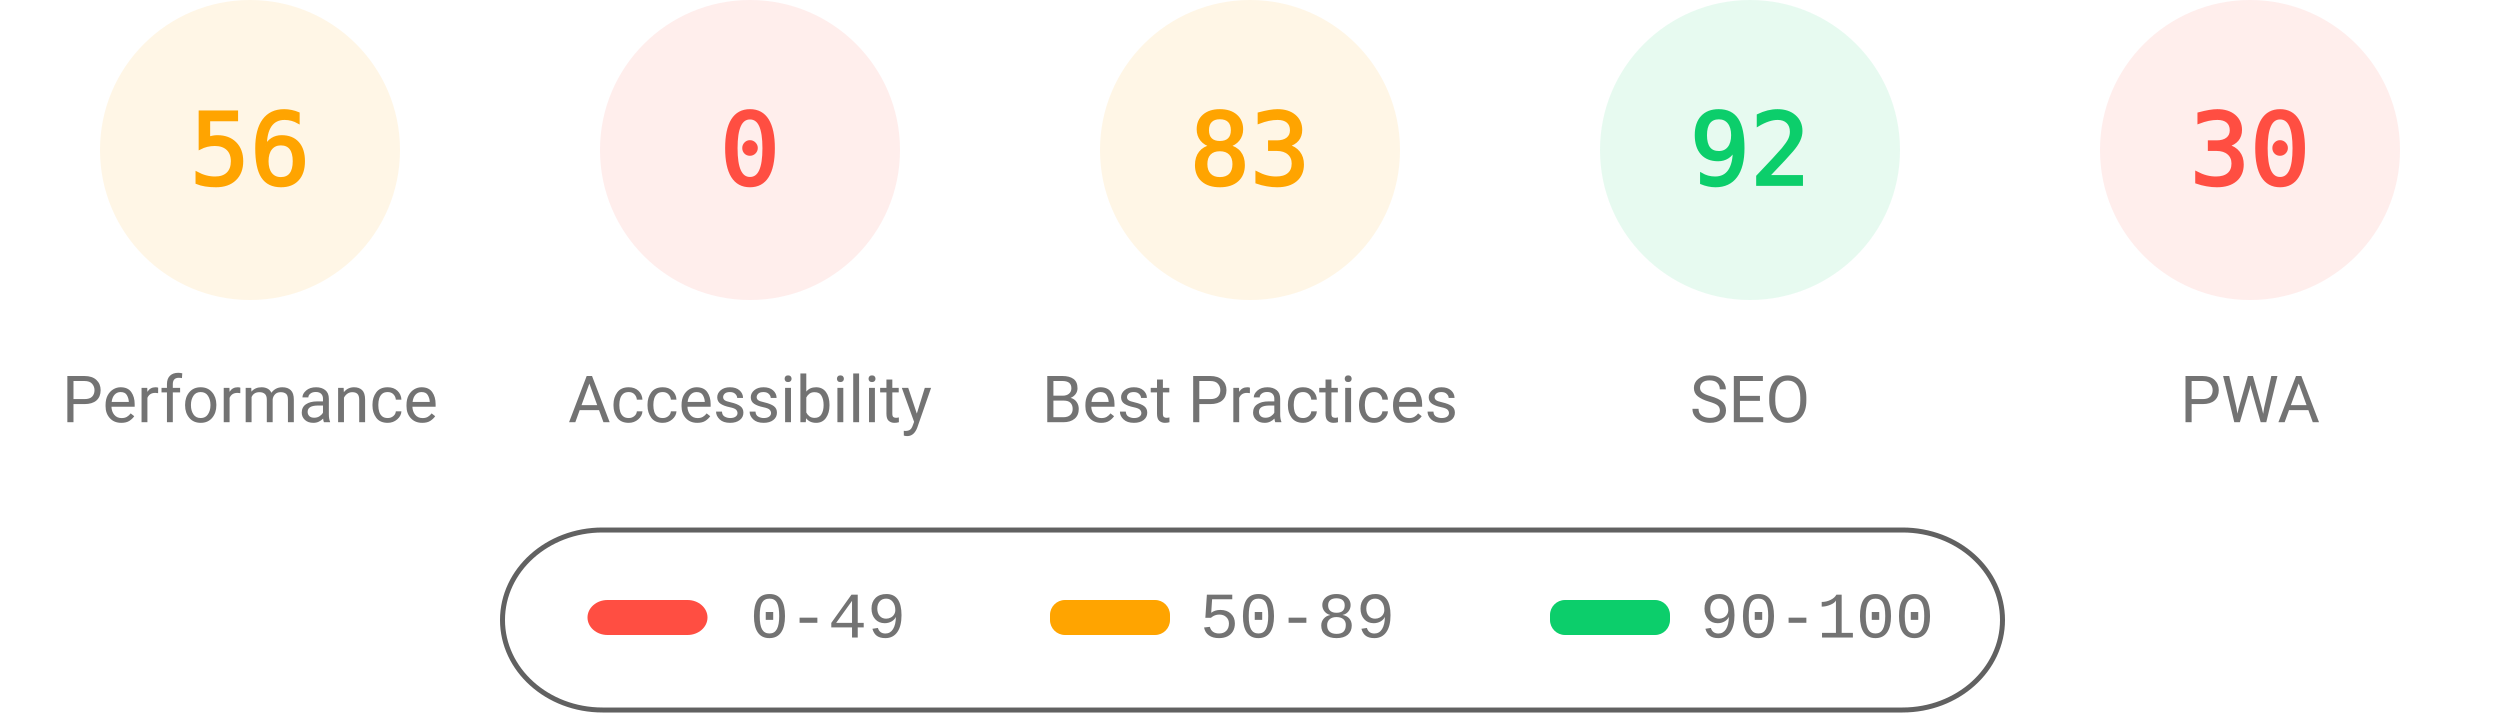
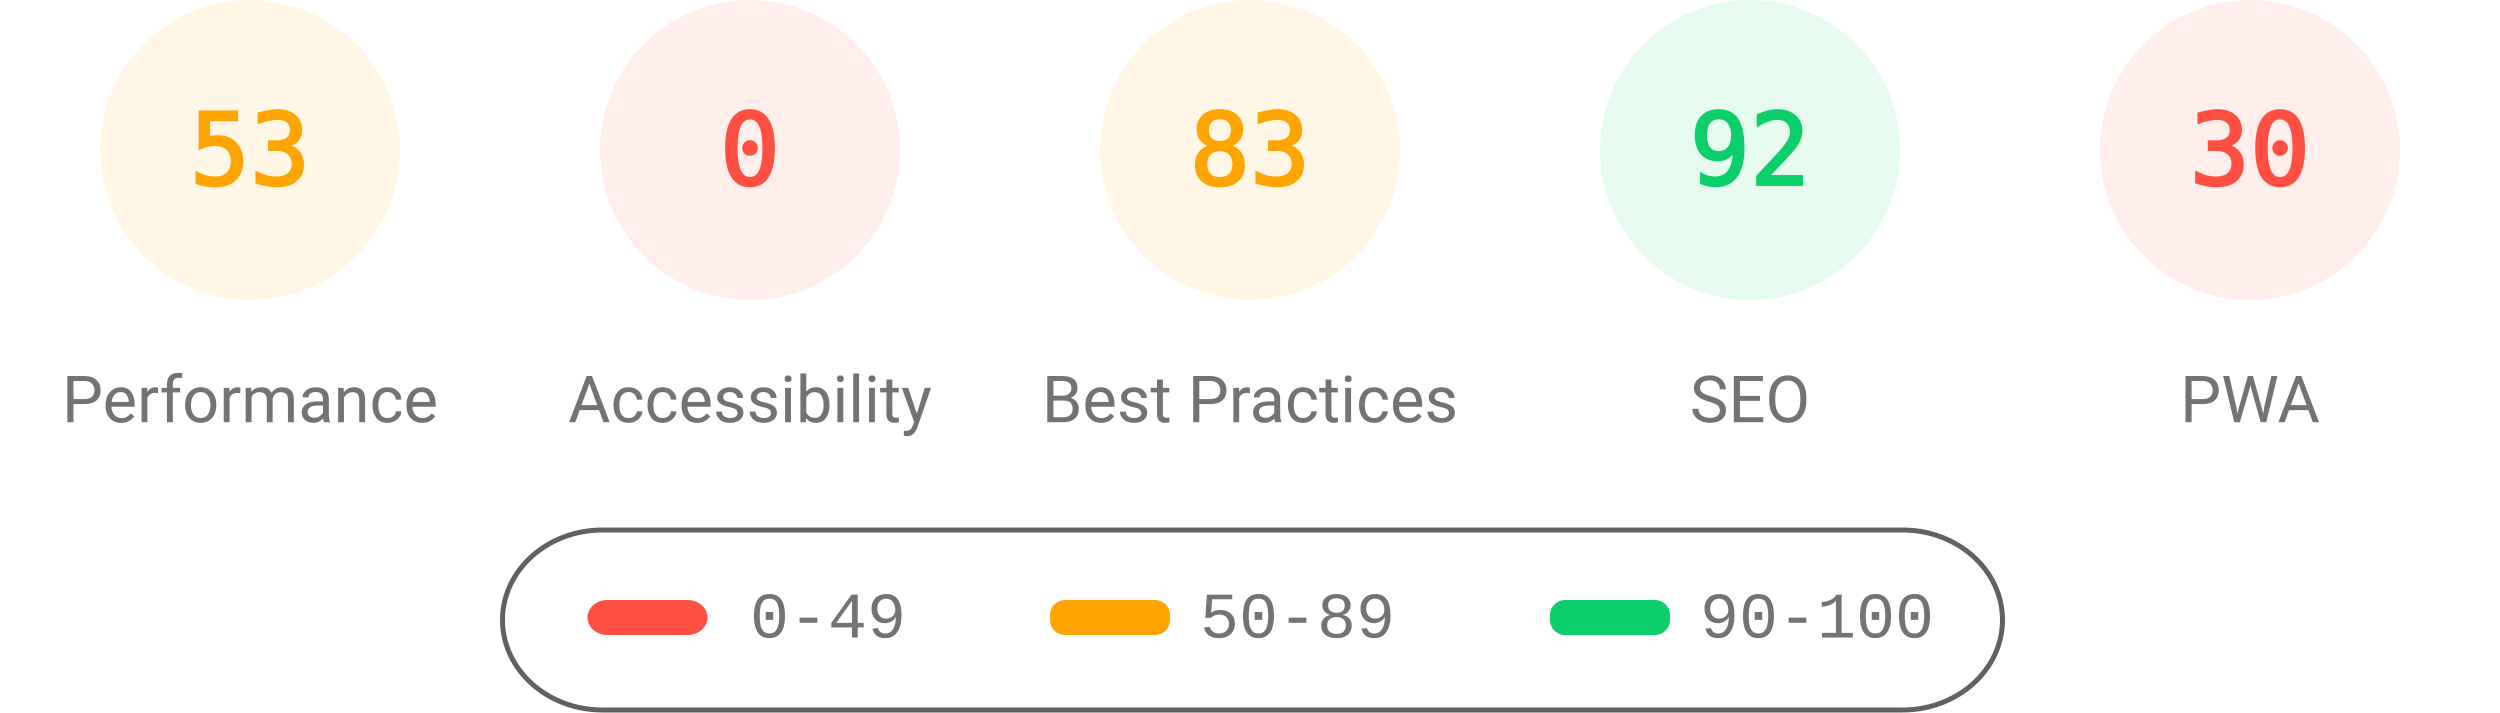
<svg xmlns="http://www.w3.org/2000/svg" fill="none" width="1000" height="285">
  <style>.gauge-base{opacity:.1}.gauge-arc{fill:none;animation-delay:250ms;stroke-linecap:round;transform:rotate(-90deg);transform-origin:100px 60px;animation:load-gauge 1s ease forwards}.guage-text{font-size:40px;font-family:monospace;text-align:center}.guage-red{color:#ff4e42;fill:#ff4e42;stroke:#ff4e42}.guage-orange{color:#ffa400;fill:#ffa400;stroke:#ffa400}.guage-green{color:#0cce6b;fill:#0cce6b;stroke:#0cce6b}.guage-undefined{color:#5c5c5c;fill:#5c5c5c;stroke:#5c5c5c}.guage-title{color:#737373;fill:#737373;stroke:none;font-size:26px;line-height:26px;font-family:Roboto,Halvetica,Arial,sans-serif}@keyframes load-gauge{from{stroke-dasharray:0 352.858}}</style>
  <svg class="guage-div guage-perf guage-orange" viewBox="0 0 200 200" width="200" height="200">
    <circle class="gauge-base" r="56" cx="100" cy="60" stroke-width="8" />
-     <circle class="gauge-arc guage-arc-1" r="56" cx="100" cy="60" stroke-width="8" style="stroke-dasharray:197.04,351.858" />
-     <text class="guage-text" x="100" y="60" alignment-baseline="central" dominant-baseline="central" text-anchor="middle">56</text>
+     <circle class="gauge-arc guage-arc-1" r="56" cx="100" cy="60" stroke-width="8" style="stroke-dasharray:186.485,351.858" />
+     <text class="guage-text" x="100" y="60" alignment-baseline="central" dominant-baseline="central" text-anchor="middle">53</text>
    <text class="guage-title" x="100" y="160" alignment-baseline="central" dominant-baseline="central" text-anchor="middle">Performance</text>
  </svg>
  <svg class="guage-div guage-acc guage-red" viewBox="0 0 200 200" width="200" height="200" x="200">
    <circle class="gauge-base" r="56" cx="100" cy="60" stroke-width="8" />
    <circle class="gauge-arc guage-arc-2" r="56" cx="100" cy="60" stroke-width="8" style="stroke-dasharray:0,351.858" />
    <text class="guage-text" x="100" y="60" alignment-baseline="central" dominant-baseline="central" text-anchor="middle">0</text>
    <text class="guage-title" x="100" y="160" alignment-baseline="central" dominant-baseline="central" text-anchor="middle">Accessibility</text>
  </svg>
  <svg class="guage-div guage-best guage-orange" viewBox="0 0 200 200" width="200" height="200" x="400">
    <circle class="gauge-base" r="56" cx="100" cy="60" stroke-width="8" />
    <circle class="gauge-arc guage-arc-3" r="56" cx="100" cy="60" stroke-width="8" style="stroke-dasharray:292.042,351.858" />
    <text class="guage-text" x="100" y="60" alignment-baseline="central" dominant-baseline="central" text-anchor="middle">83</text>
    <text class="guage-title" x="100" y="160" alignment-baseline="central" dominant-baseline="central" text-anchor="middle">Best Practices</text>
  </svg>
  <svg class="guage-div guage-seo guage-green" viewBox="0 0 200 200" width="200" height="200" x="600">
    <circle class="gauge-base" r="56" cx="100" cy="60" stroke-width="8" />
    <circle class="gauge-arc guage-arc-4" r="56" cx="100" cy="60" stroke-width="8" style="stroke-dasharray:323.709,351.858" />
    <text class="guage-text" x="100" y="60" alignment-baseline="central" dominant-baseline="central" text-anchor="middle">92</text>
    <text class="guage-title" x="100" y="160" alignment-baseline="central" dominant-baseline="central" text-anchor="middle">SEO</text>
  </svg>
  <svg class="guage-div guage-pwa guage-red" viewBox="0 0 200 200" width="200" height="200" x="800">
    <circle class="gauge-base" r="56" cx="100" cy="60" stroke-width="8" />
    <circle class="gauge-arc guage-arc-4" r="56" cx="100" cy="60" stroke-width="8" style="stroke-dasharray:105.557,351.858" />
    <text class="guage-text" x="100" y="60" alignment-baseline="central" dominant-baseline="central" text-anchor="middle">30</text>
    <text class="guage-title" x="100" y="160" alignment-baseline="central" dominant-baseline="central" text-anchor="middle">PWA</text>
  </svg>
  <svg width="604" height="76" x="200" y="210">
    <path fill="none" id="canvas_background" d="M-1-1h604v80H-1z" />
    <rect fill-opacity="0" stroke="#616161" stroke-width="2" rx="40" id="svg_2" height="72" width="600" y="2" x="1" fill="#000" />
    <rect stroke="#000" rx="8" id="svg_3" height="14" width="48" y="30" x="35" stroke-opacity="null" stroke-width="0" fill="#ff4e42" />
    <rect stroke="#000" rx="6" id="svg_4" height="14" width="48" y="30" x="220" stroke-opacity="null" stroke-width="0" fill="#ffa400" />
    <rect stroke="#000" rx="6" id="svg_5" height="14" width="48" y="30" x="420" stroke-opacity="null" stroke-width="0" fill="#0cce6b" />
    <text xml:space="preserve" text-anchor="start" font-family="'Courier New', Courier, monospace" font-size="26" id="svg_6" y="45" x="100" stroke-opacity="null" stroke-width="0" stroke="#000" fill="#737373">0-49</text>
    <text xml:space="preserve" text-anchor="start" font-family="'Courier New', Courier, monospace" font-size="26" id="svg_7" y="45" x="280" stroke-opacity="null" stroke-width="0" stroke="#000" fill="#737373">50-89</text>
    <text xml:space="preserve" text-anchor="start" font-family="'Courier New', Courier, monospace" font-size="26" id="svg_8" y="45" x="480" stroke-opacity="null" stroke-width="0" stroke="#000" fill="#737373">90-100</text>
  </svg>
</svg>
